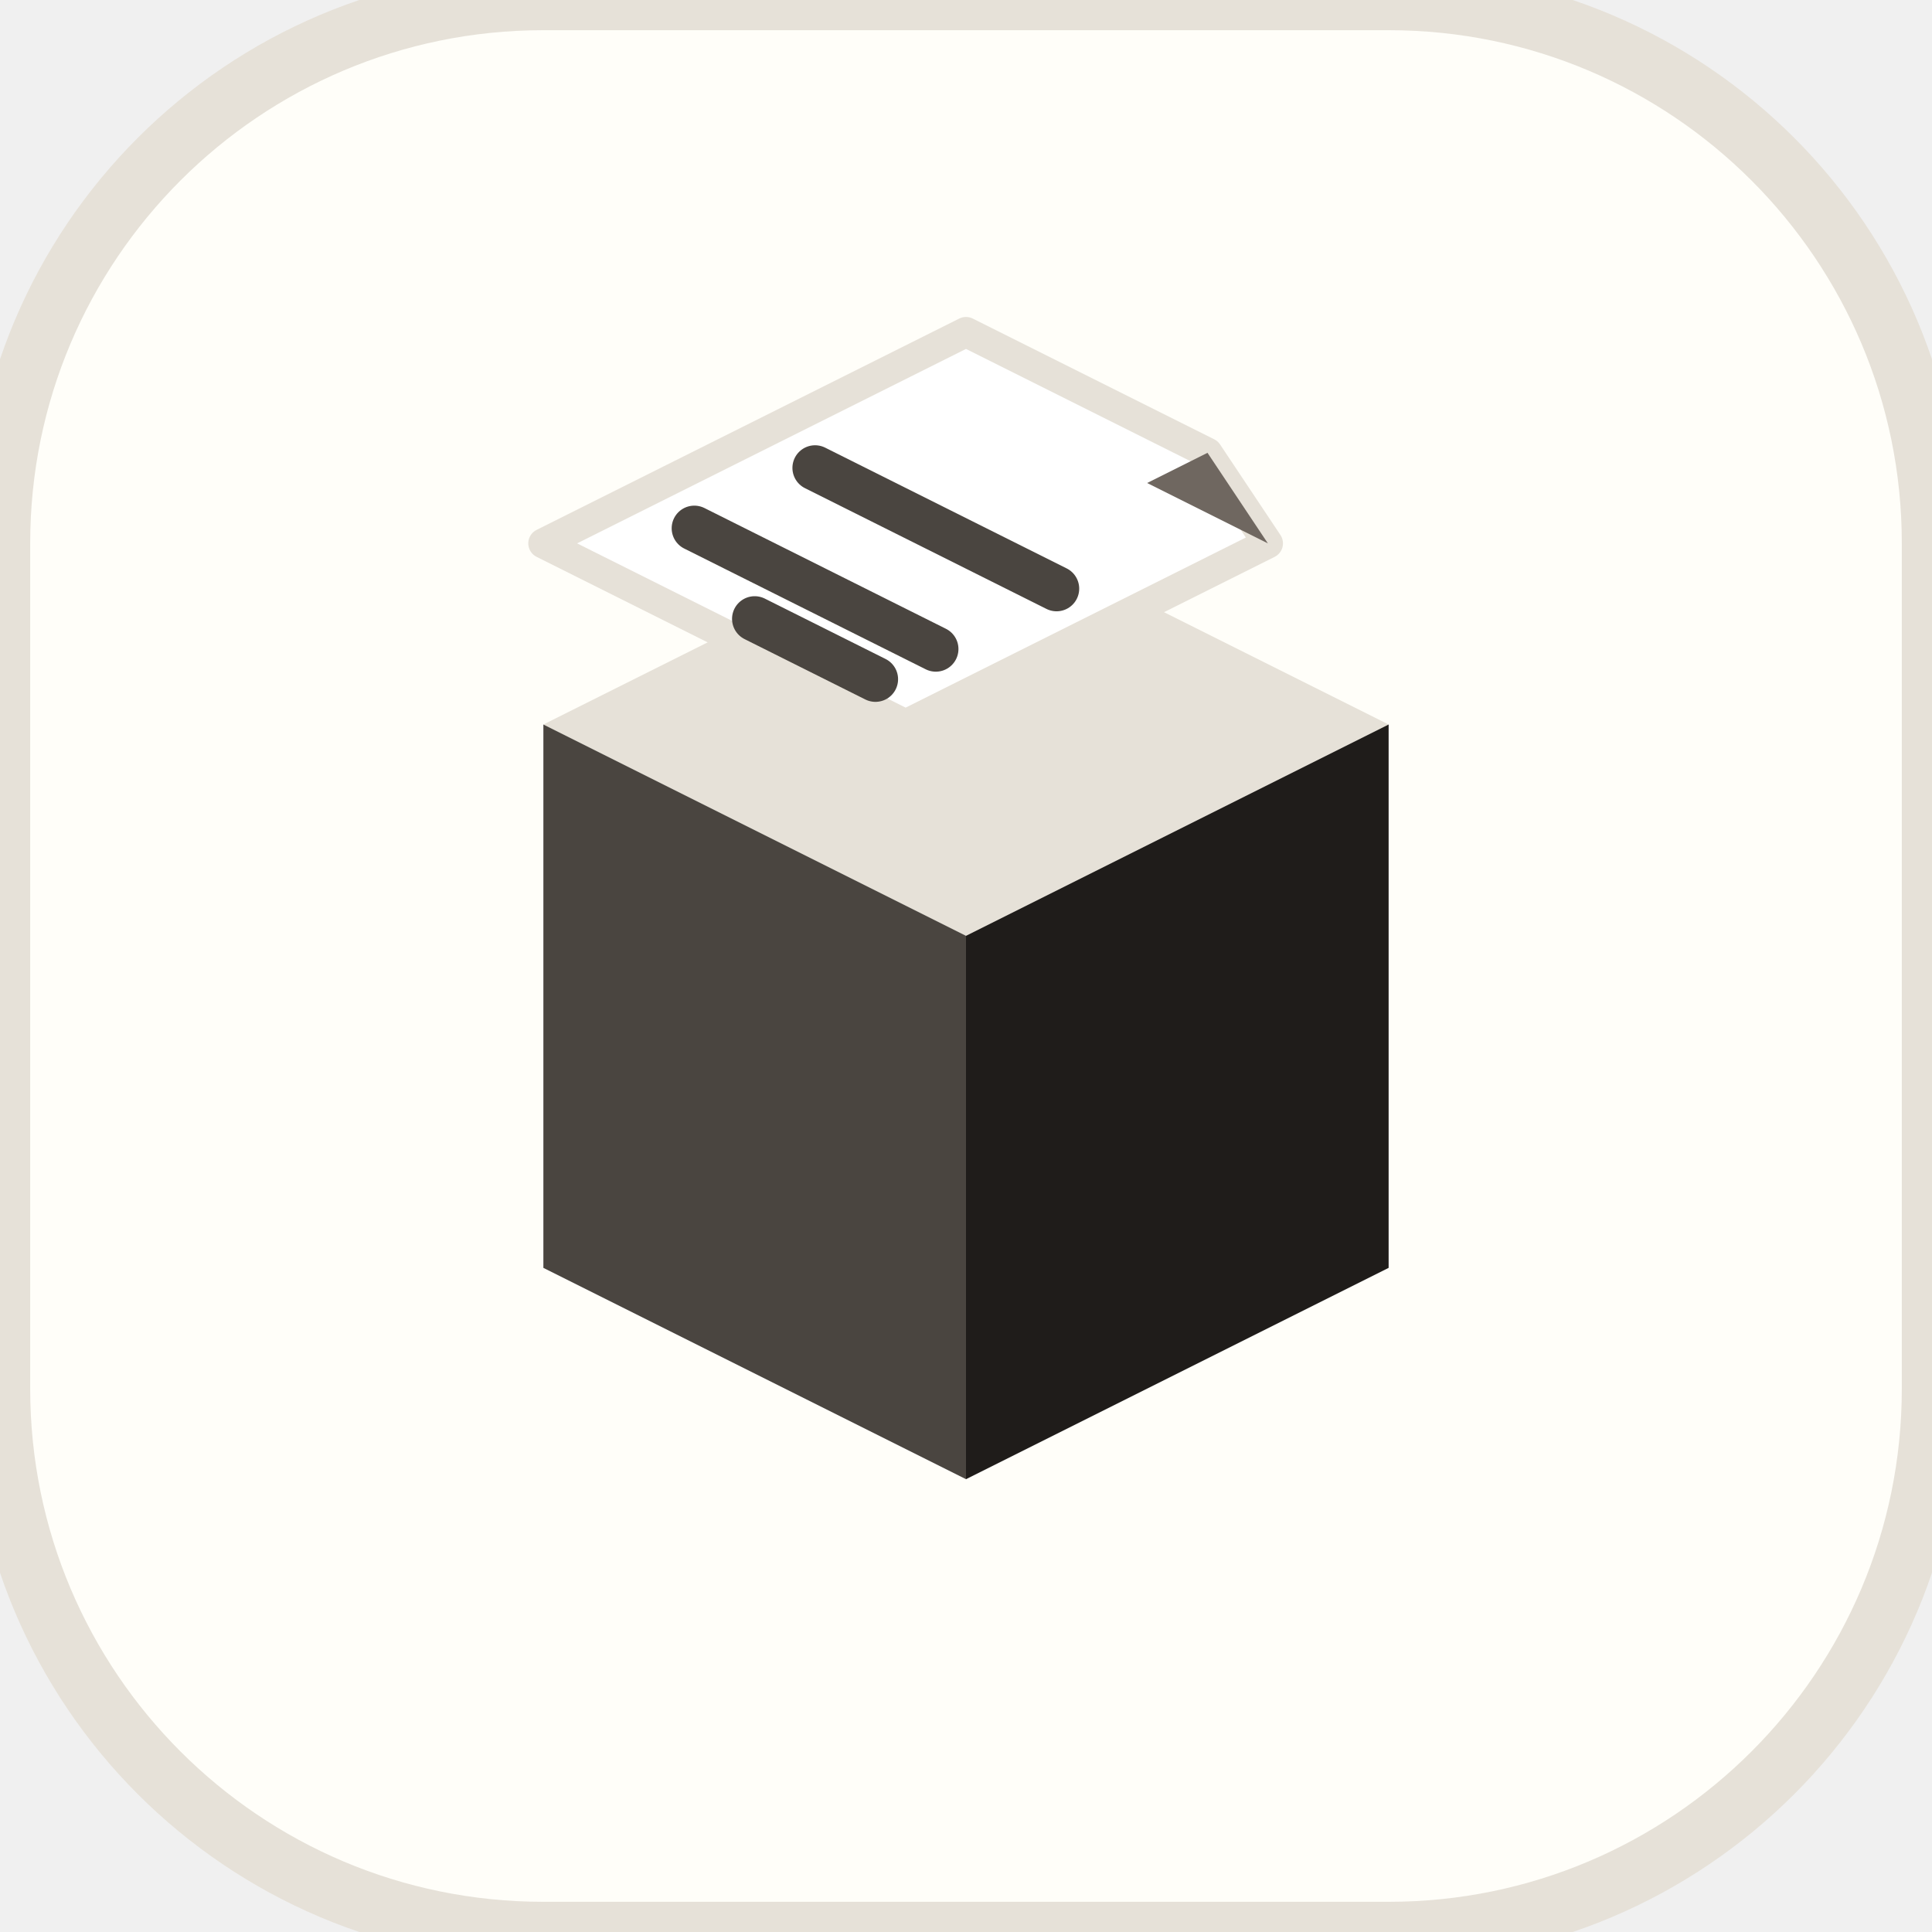
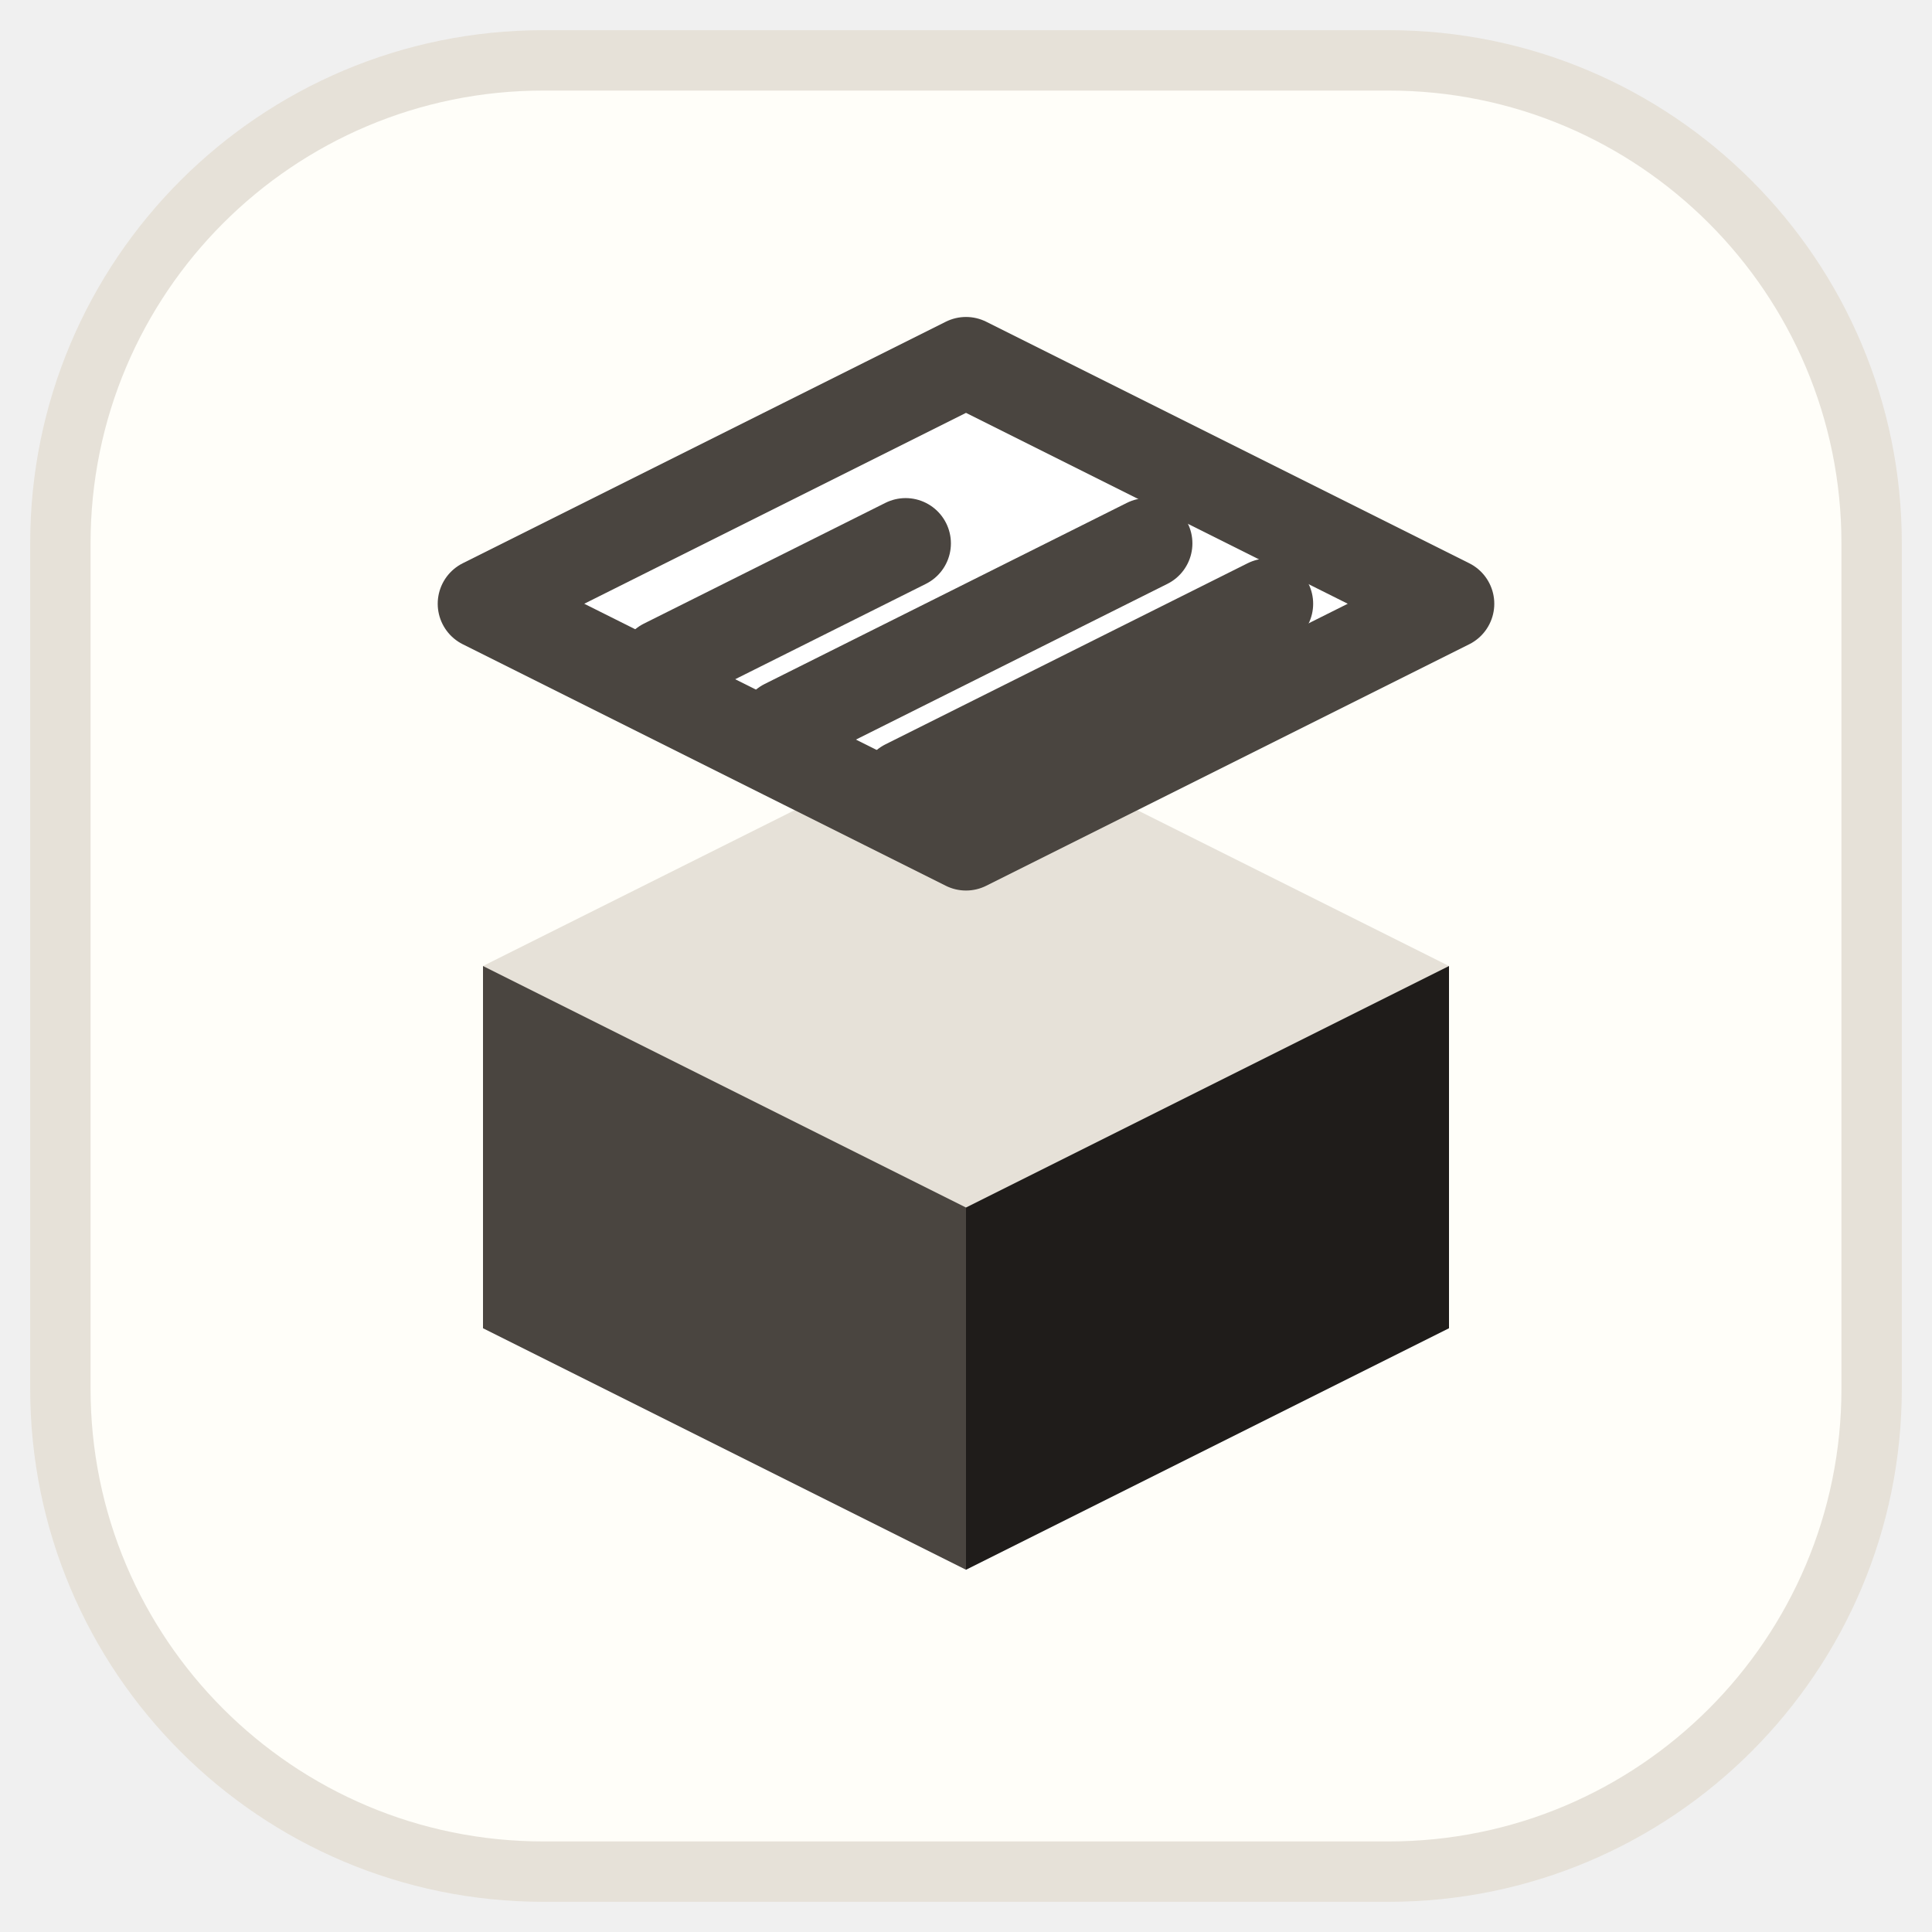
<svg xmlns="http://www.w3.org/2000/svg" viewBox="0 0 32 32" fill="none">
-   <rect width="32" height="32" rx="9" fill="#FFFEF9" stroke="#E6E1D8" />
-   <path d="M 9 12 L 16 15.5 L 23 12 L 16 8.5 Z" fill="#E6E1D8" />
-   <path d="M 9 12 L 16 15.5 L 16 24.5 L 9 21 Z" fill="#4A4540" />
-   <path d="M 16 15.5 L 23 12 L 23 21 L 16 24.5 Z" fill="#1F1C1A" />
-   <path d="M 16 5.5 L 20 7.5 L 21 9 L 15 12 L 9 9 Z" fill="#FFFFFF" stroke="#E6E1D8" stroke-width="0.5" stroke-linejoin="round" />
-   <path d="M 20 7.5 L 19 8 L 21 9 Z" fill="#6F6760" />
-   <path d="M 11.5 8.75 L 15.5 10.75 M 13.5 7.75 L 17.5 9.75 M 12.5 10.25 L 14.5 11.25" stroke="#4A4540" stroke-width="0.75" stroke-linecap="round" />
+   <rect x="1" y="1" width="30" height="30" rx="8" fill="#FFFEF9" stroke="#E6E1D8" stroke-width="1" />
+   <path d="M 8 16 L 16 20 L 24 16 L 16 12 Z" fill="#E6E1D8" />
+   <path d="M 8 16 L 16 20 L 16 26 L 8 22 Z" fill="#4A4540" />
+   <path d="M 16 20 L 24 16 L 24 22 L 16 26 Z" fill="#1F1C1A" />
+   <path d="M 8 10 L 16 6 L 24 10 L 16 14 Z" fill="#FFFFFF" stroke="#4A4540" stroke-width="1.5" stroke-linejoin="round" />
+   <path d="M 11 11 L 15 9 M 13 12 L 19 9 M 15 13 L 21 10" stroke="#4A4540" stroke-width="1.5" stroke-linecap="round" />
</svg>
